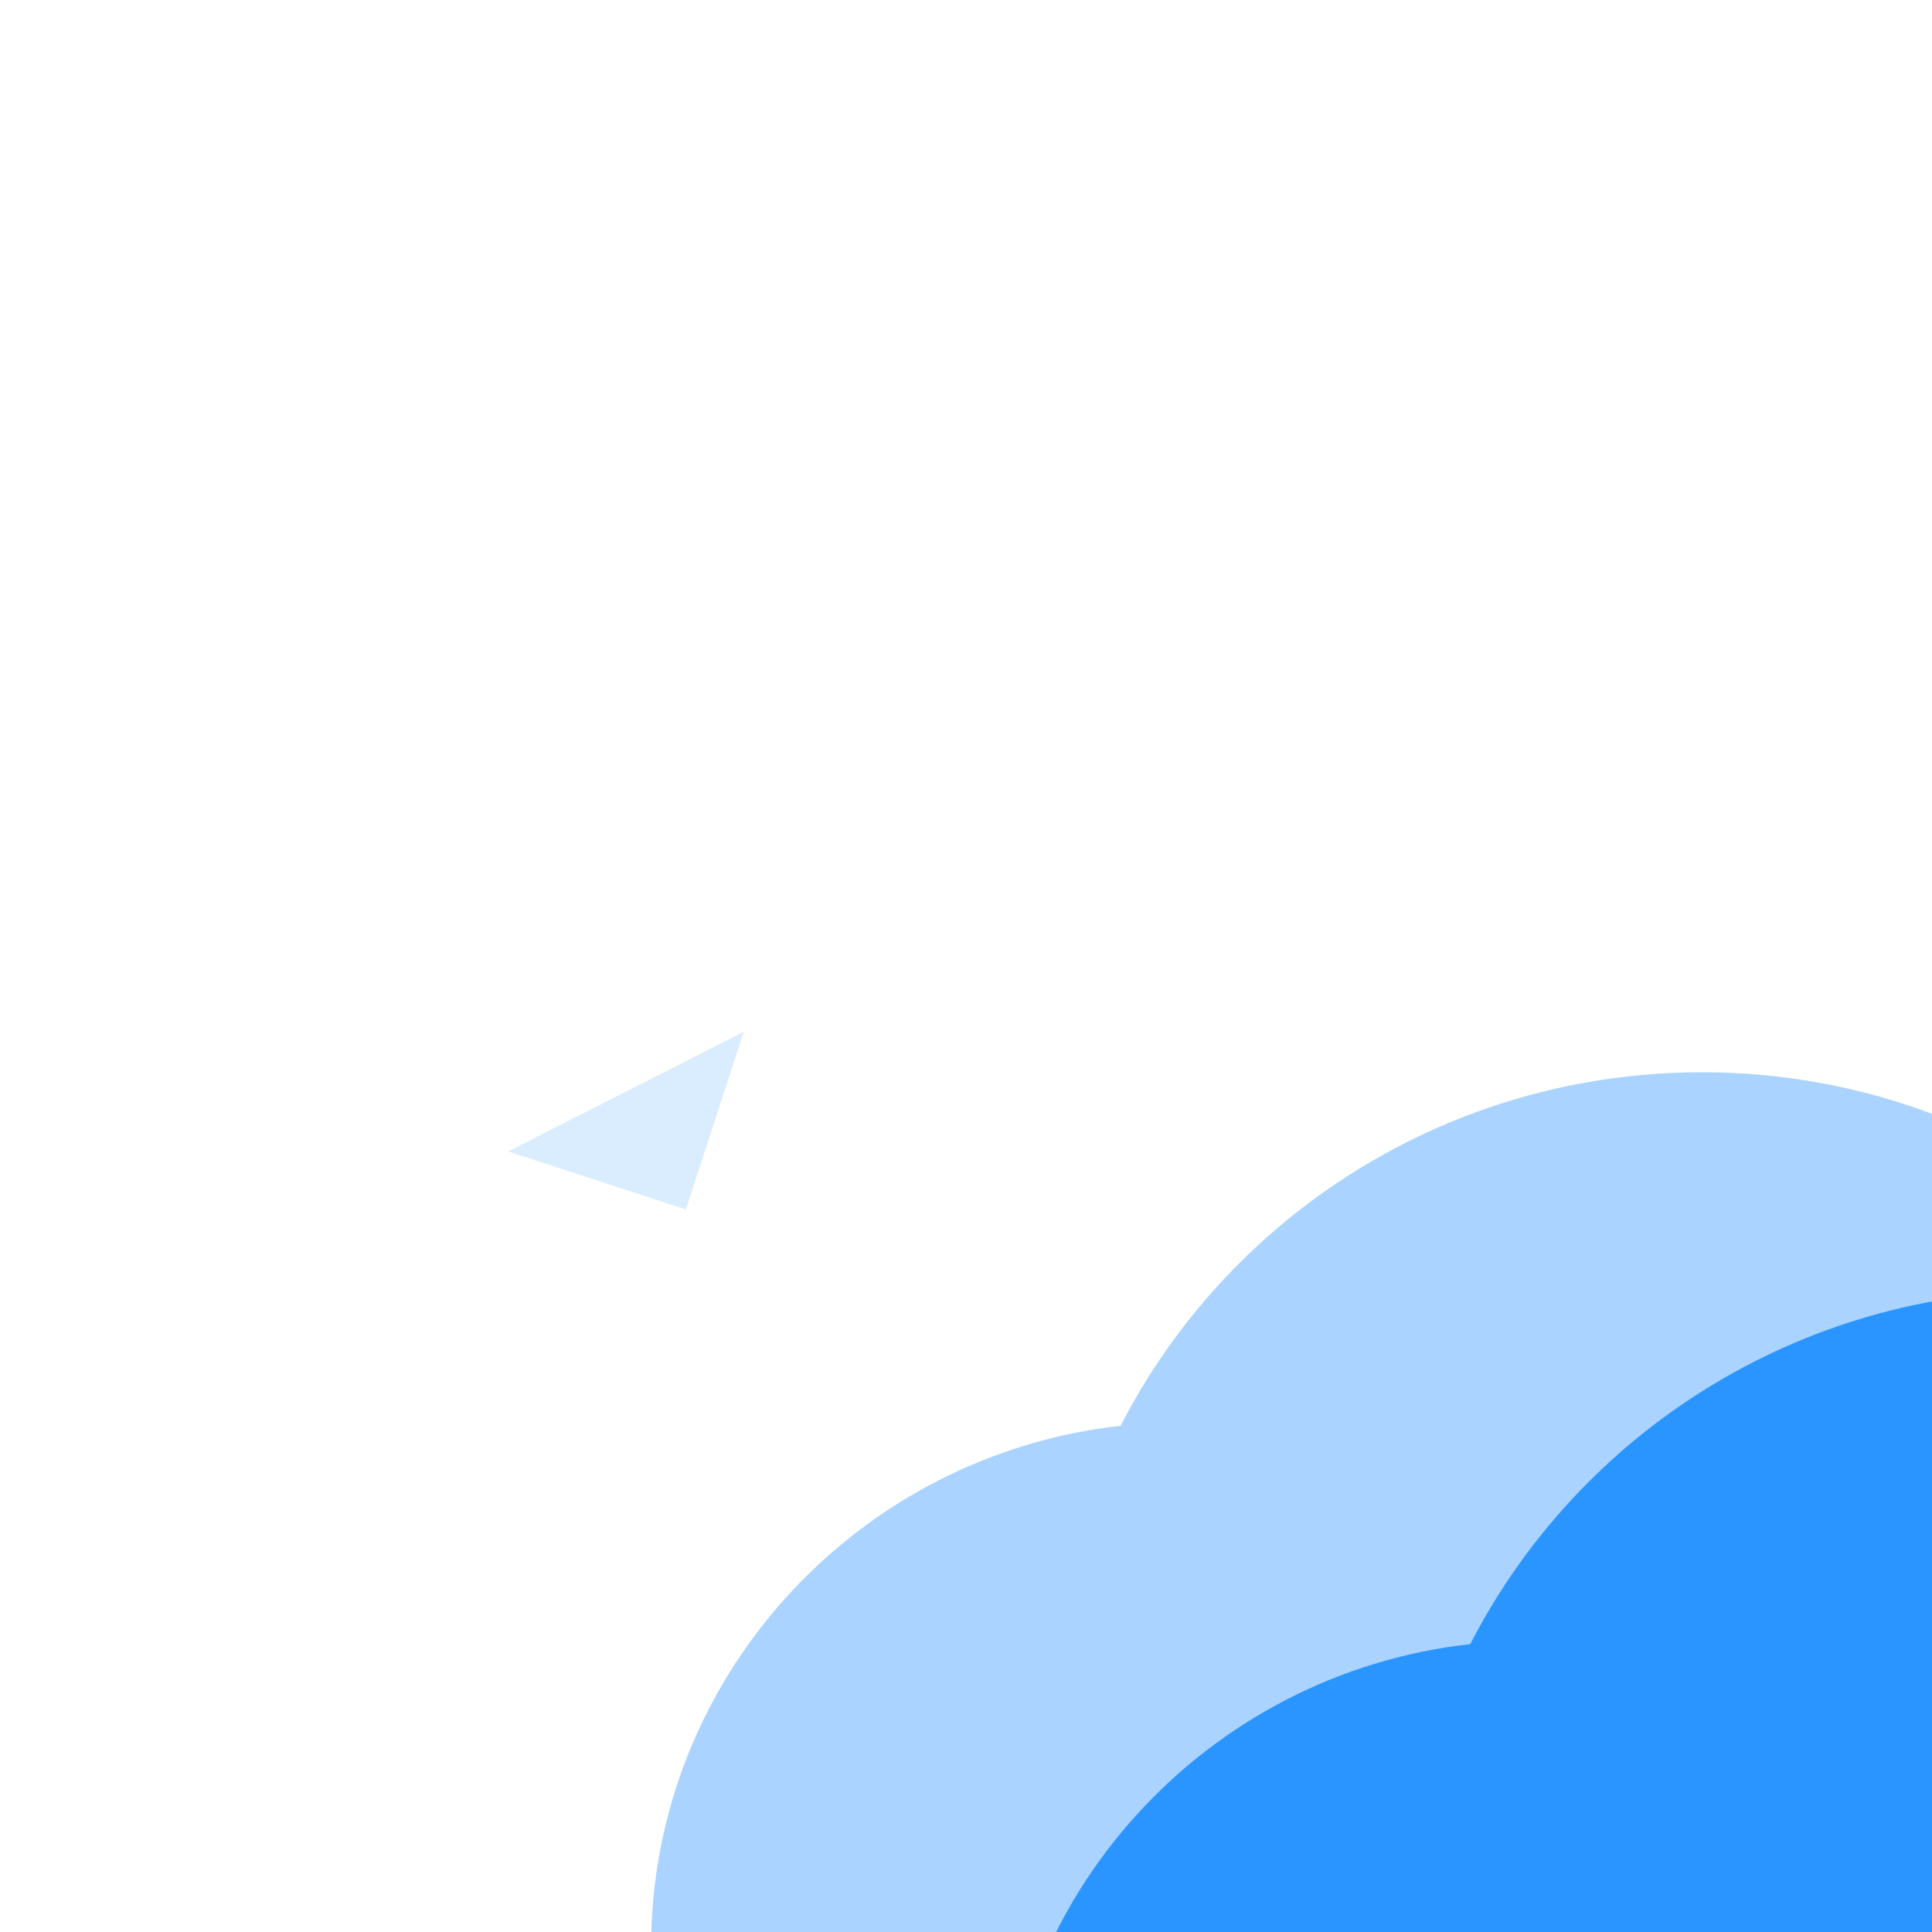
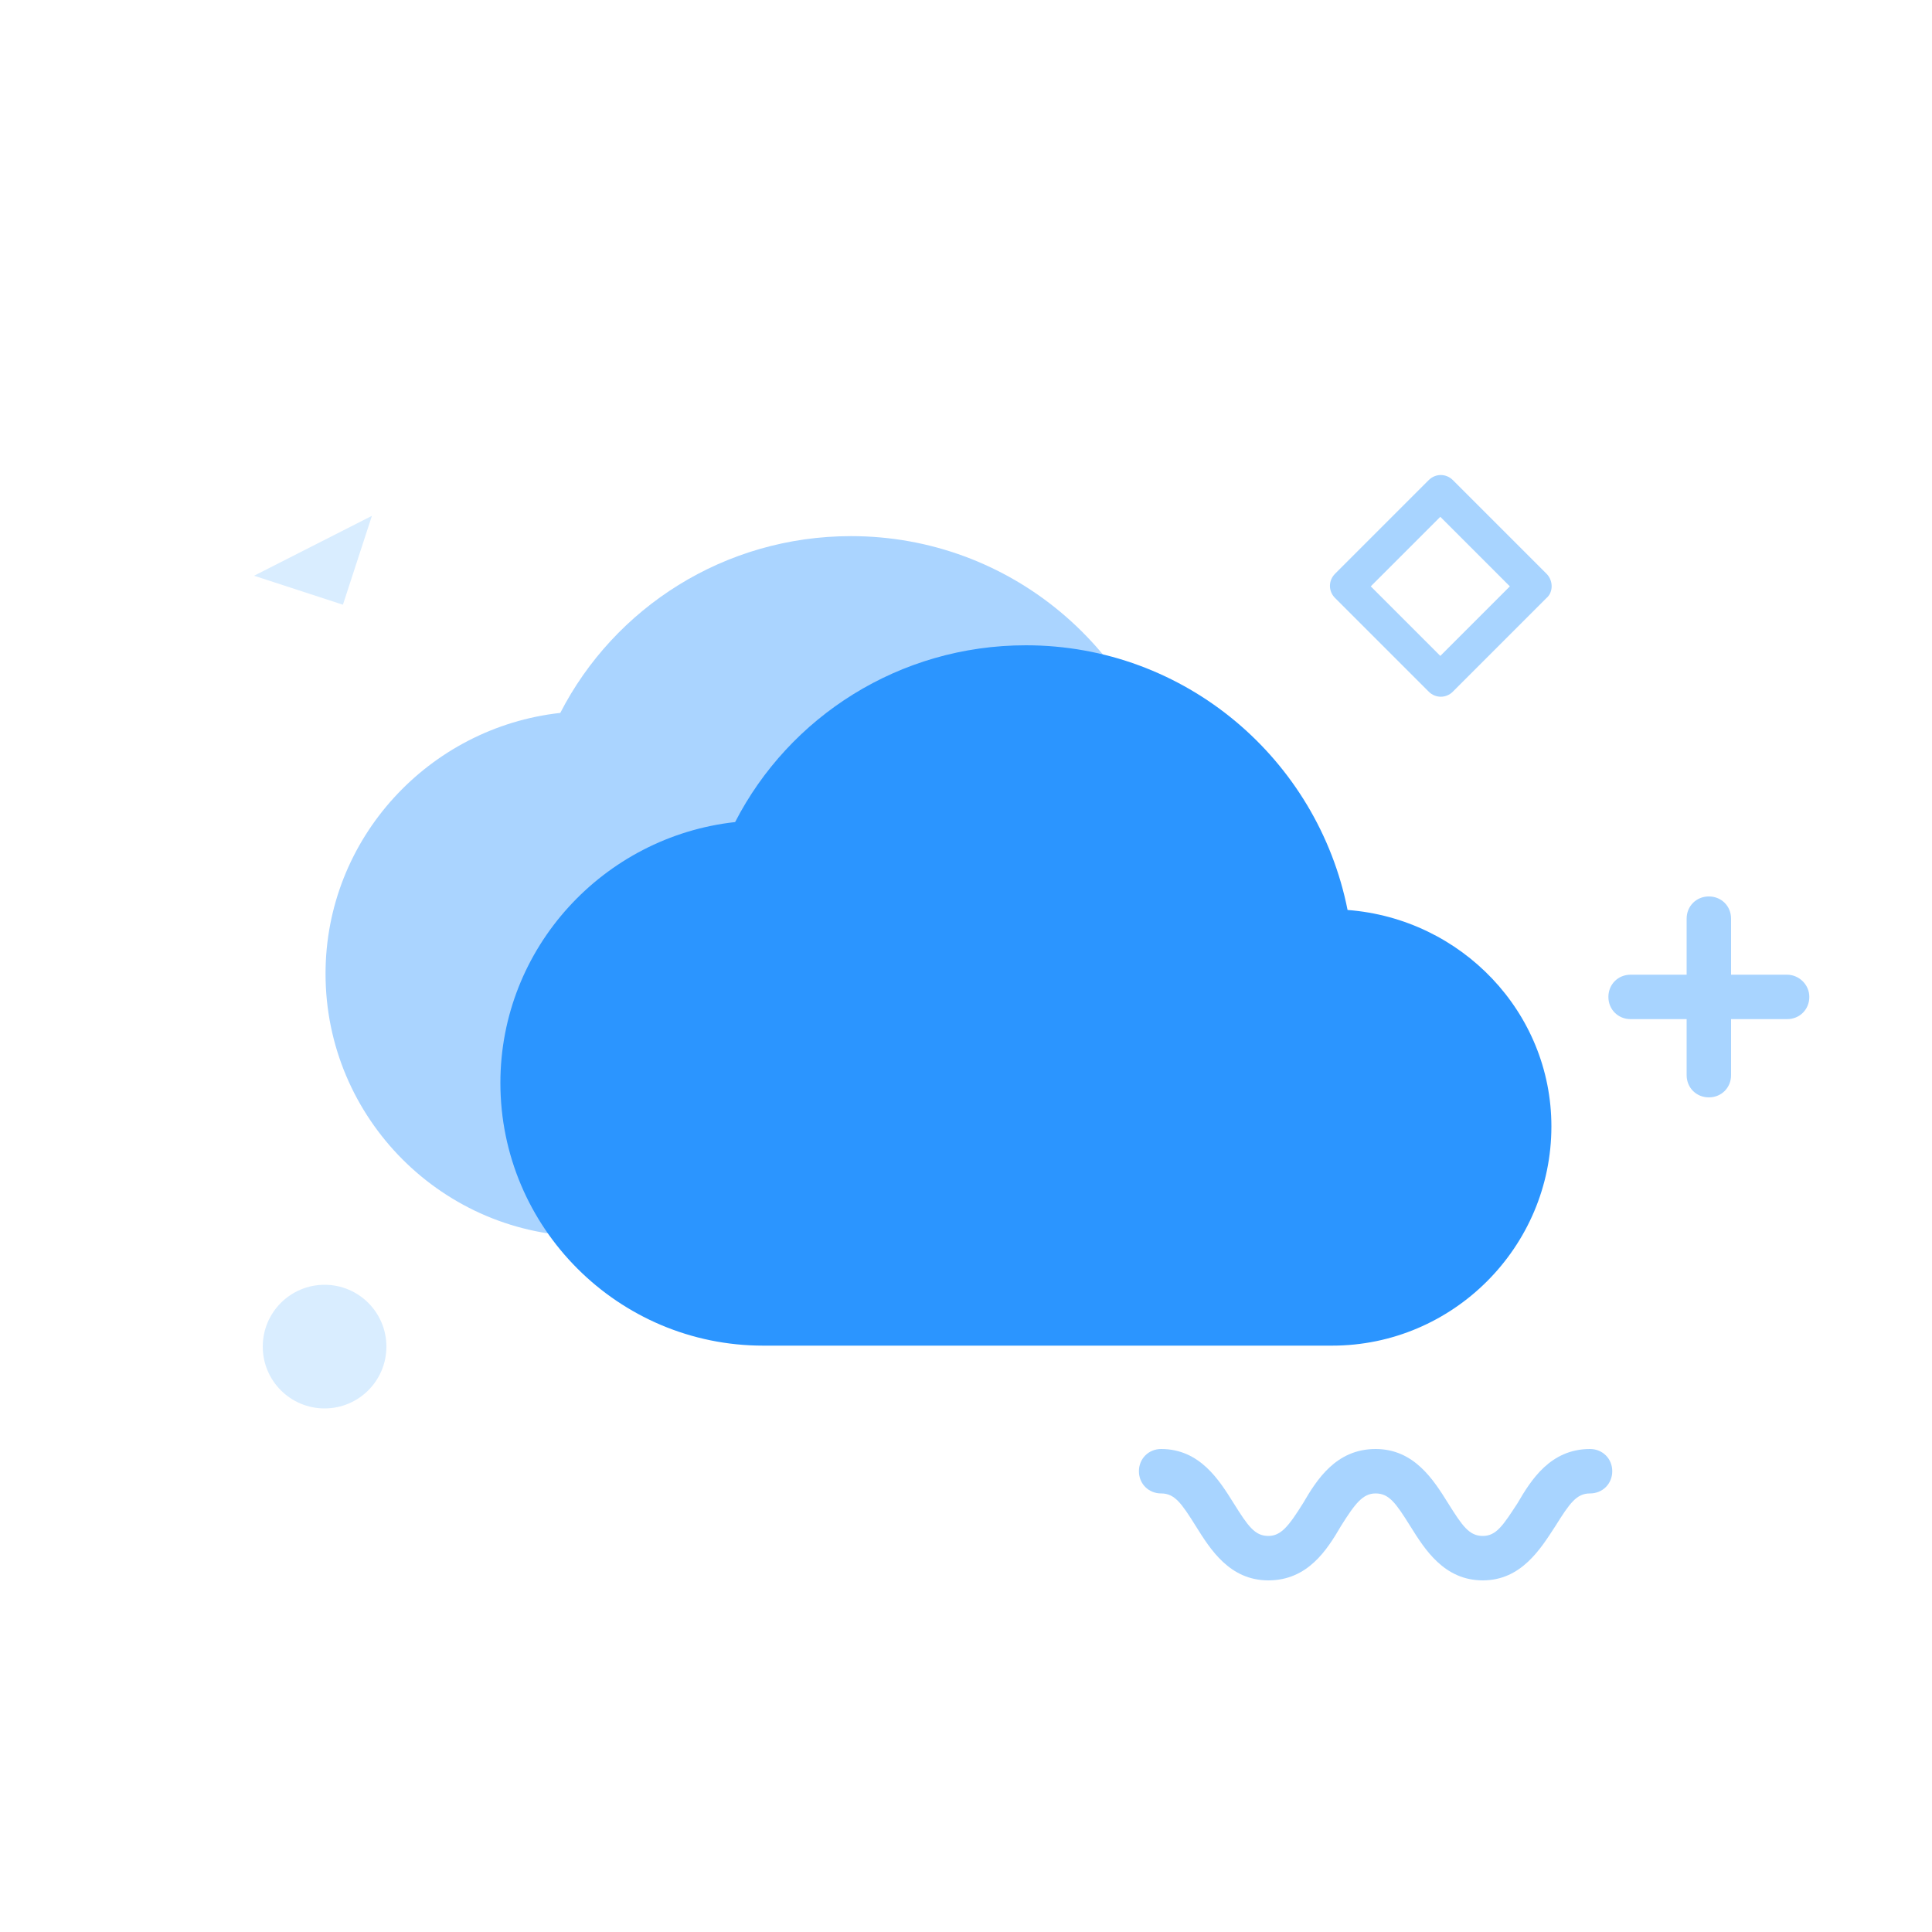
- <svg xmlns="http://www.w3.org/2000/svg" viewBox="0 0 512 512" p-id="1920" width="512" height="512">
+ <svg xmlns="http://www.w3.org/2000/svg" t="1789031733743" class="icon" viewBox="0 0 1024 1024" version="1.1" p-id="1920" width="48" height="48">
  <path d="M621.568 424.448c-15.872-79.872-86.016-140.288-170.496-140.288-67.072 0-125.44 37.888-154.112 93.696-69.632 7.68-124.416 66.56-124.416 138.24 0 76.8 62.464 139.264 139.264 139.264h301.568c64 0 116.224-52.224 116.224-116.224-0.512-60.416-48.128-110.08-108.032-114.688z" fill="#AAD4FF" p-id="1921" />
  <path d="M714.24 482.304c-15.872-79.872-86.016-140.288-170.496-140.288-67.072 0-125.44 37.888-154.112 93.696-69.632 7.68-124.416 66.56-124.416 138.24 0 76.8 62.464 139.264 139.264 139.264h301.568c64 0 116.224-52.224 116.224-116.224 0-60.416-47.616-110.08-108.032-114.688z" fill="#2B95FF" p-id="1922" />
  <path d="M947.2 516.608h-29.696v-29.696c0-6.656-5.12-11.776-11.776-11.776s-11.776 5.12-11.776 11.776v29.696h-29.696c-6.656 0-11.776 5.12-11.776 11.776s5.12 11.776 11.776 11.776h29.696v29.696c0 6.656 5.12 11.776 11.776 11.776s11.776-5.12 11.776-11.776v-29.696h29.696c6.656 0 11.776-5.12 11.776-11.776s-5.632-11.776-11.776-11.776zM785.92 837.632c-20.48 0-30.72-16.384-38.4-28.672-7.68-12.288-11.264-17.408-18.432-17.408-6.656 0-10.752 5.12-18.432 17.408-7.168 12.288-17.408 28.672-38.4 28.672-20.48 0-30.72-16.384-38.4-28.672-7.68-12.288-11.264-17.408-18.432-17.408-6.656 0-11.776-5.12-11.776-11.776 0-6.656 5.12-11.776 11.776-11.776 20.48 0 30.72 16.384 38.4 28.672 7.68 12.288 11.264 17.408 18.432 17.408 6.656 0 10.752-5.12 18.432-17.408 7.168-12.288 17.408-28.672 38.4-28.672 20.48 0 30.72 16.384 38.4 28.672 7.68 12.288 11.264 17.408 18.432 17.408s10.752-5.632 18.432-17.408c7.168-12.288 17.408-28.672 38.4-28.672 6.656 0 11.776 5.12 11.776 11.776 0 6.656-5.12 11.776-11.776 11.776-7.168 0-10.752 5.12-18.432 17.408-7.68 11.776-17.92 28.672-38.4 28.672z" fill="#A8D4FF" p-id="1923" />
  <path d="M181.76 320.512l15.36-47.104-62.464 31.744z" fill="#D9EDFF" p-id="1924" />
  <path d="M172.032 713.728m-32.768 0a32.768 32.768 0 1 0 65.536 0 32.768 32.768 0 1 0-65.536 0Z" fill="#D9EDFF" p-id="1925" />
  <path d="M819.712 304.128l-49.664-49.664c-3.584-3.584-9.216-3.584-12.8 0l-49.664 49.664c-3.584 3.584-3.584 9.216 0 12.8l49.664 49.664c3.584 3.584 9.216 3.584 12.8 0l49.664-49.664c3.584-3.072 3.584-9.216 0-12.8z m-56.32 43.52l-36.864-36.864 36.864-36.864 36.864 36.864-36.864 36.864z" fill="#A8D4FF" p-id="1926" />
</svg>
